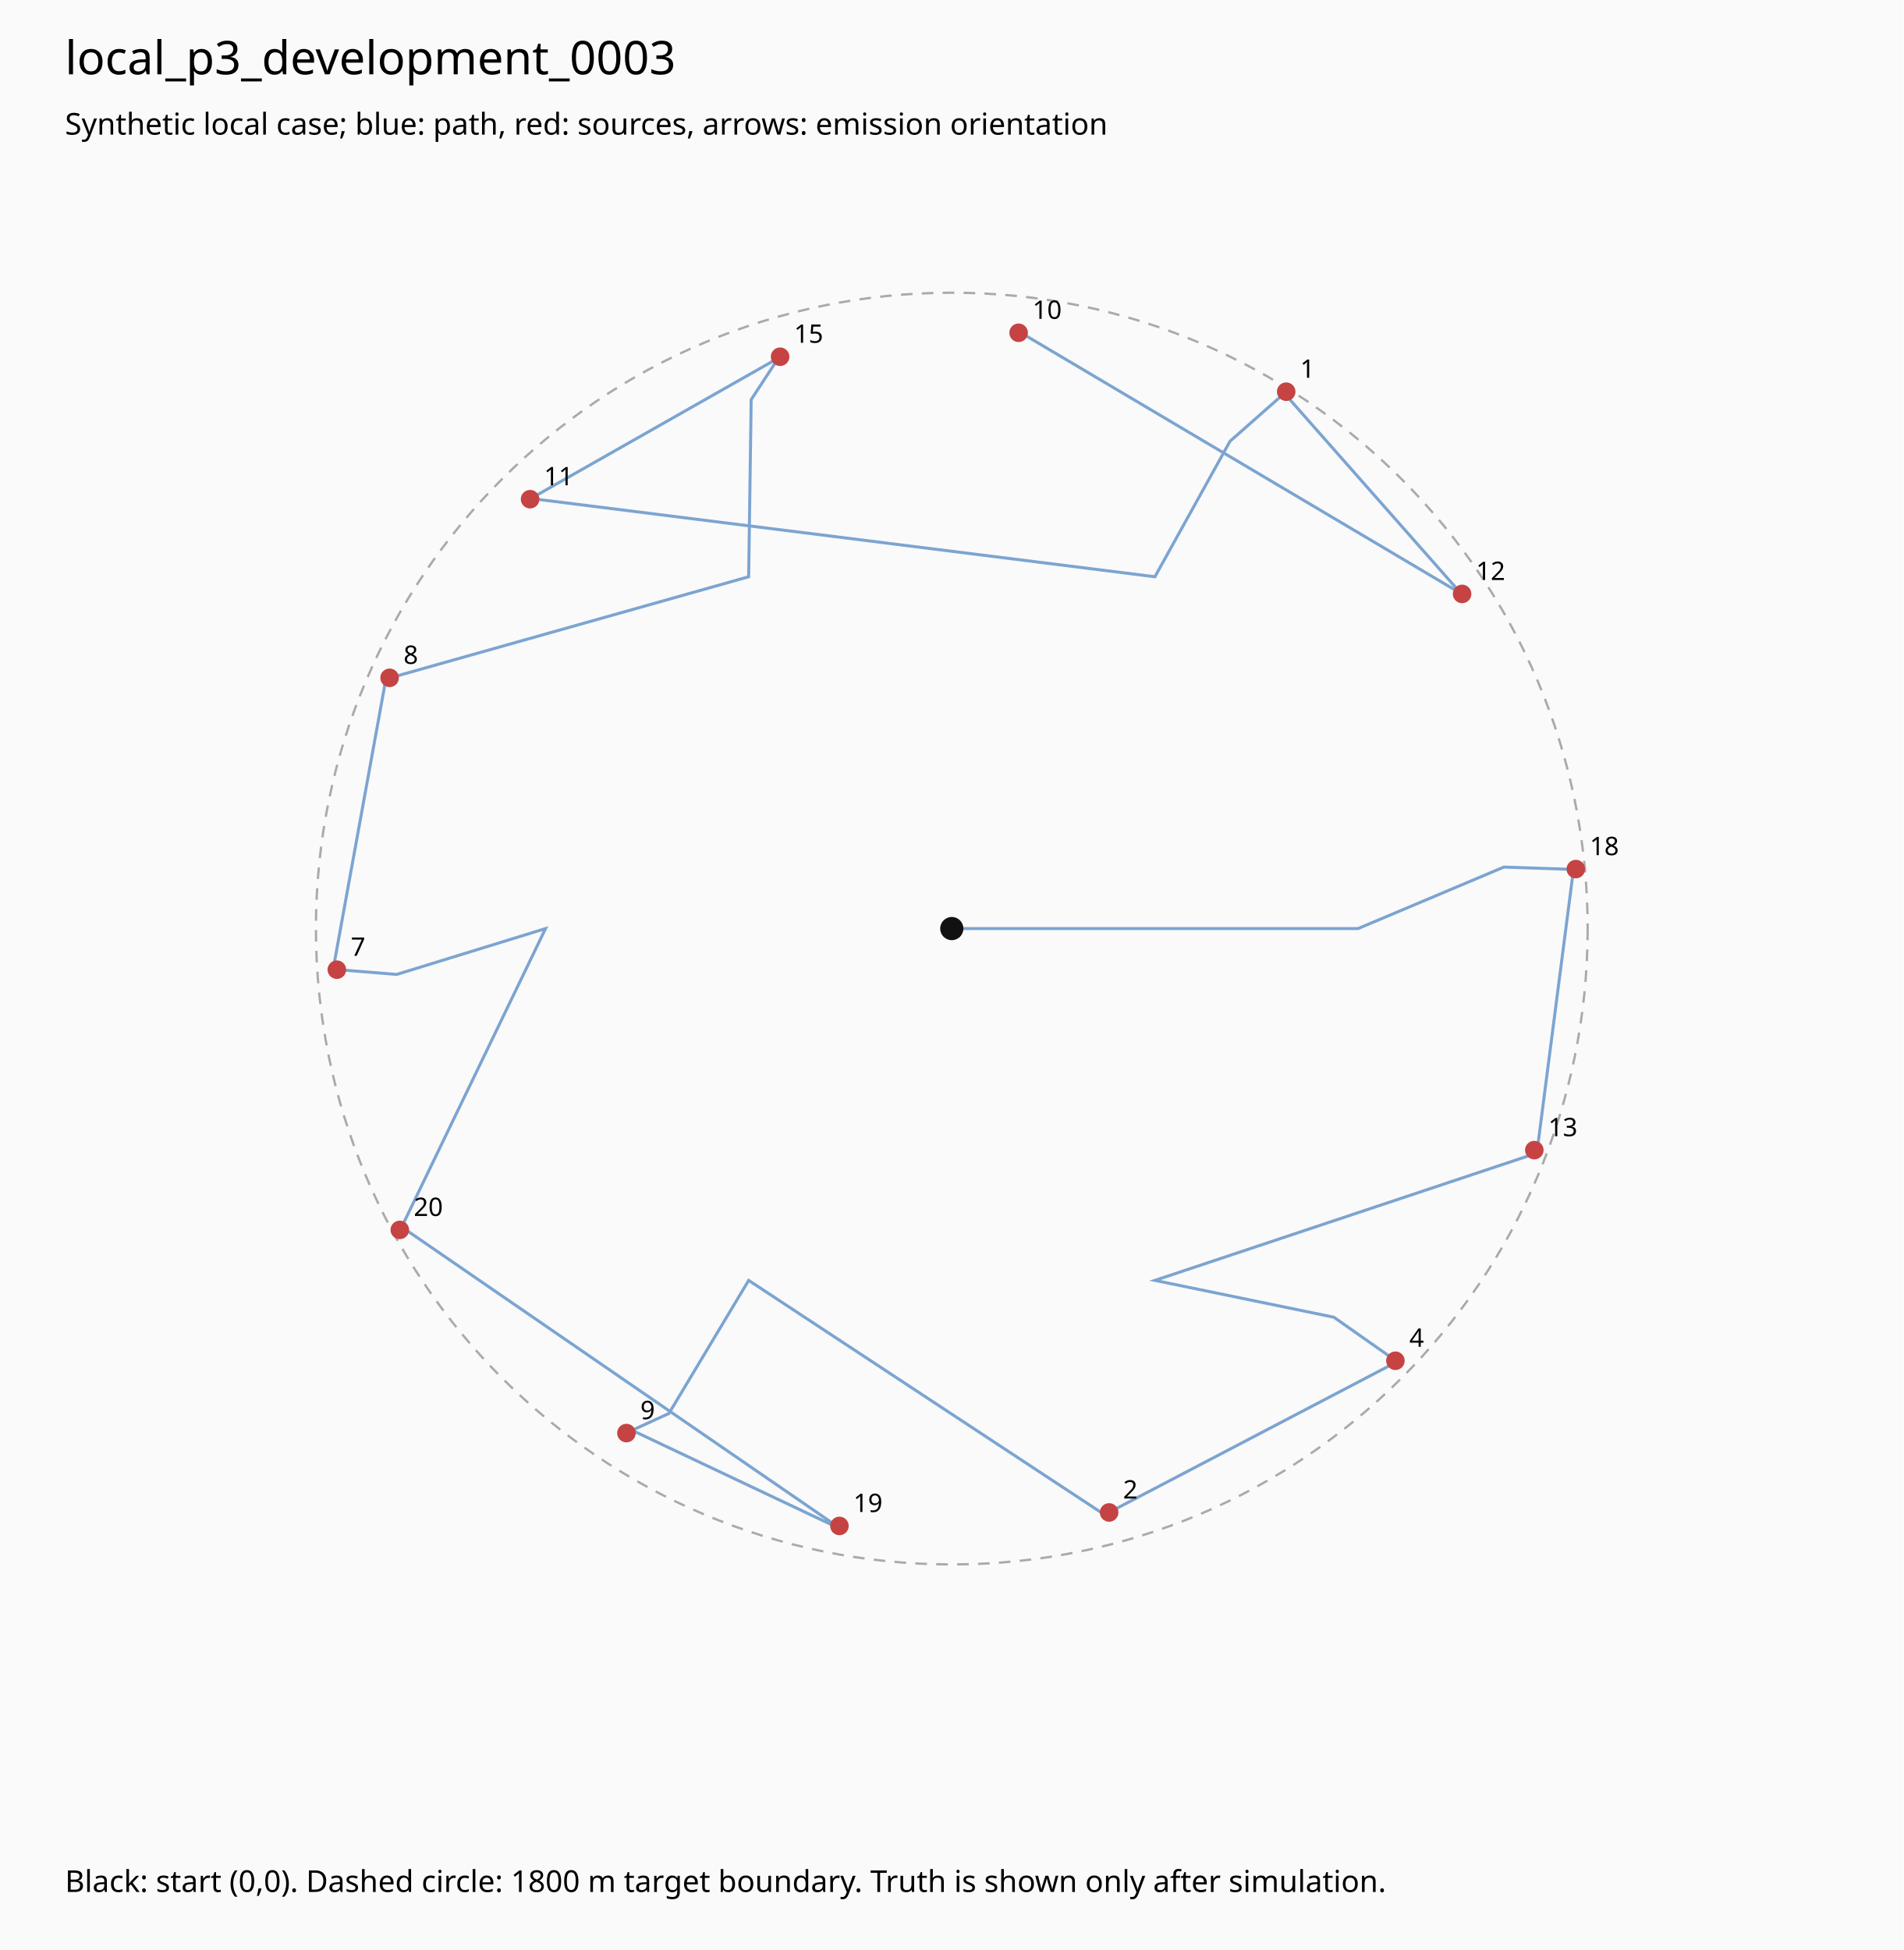
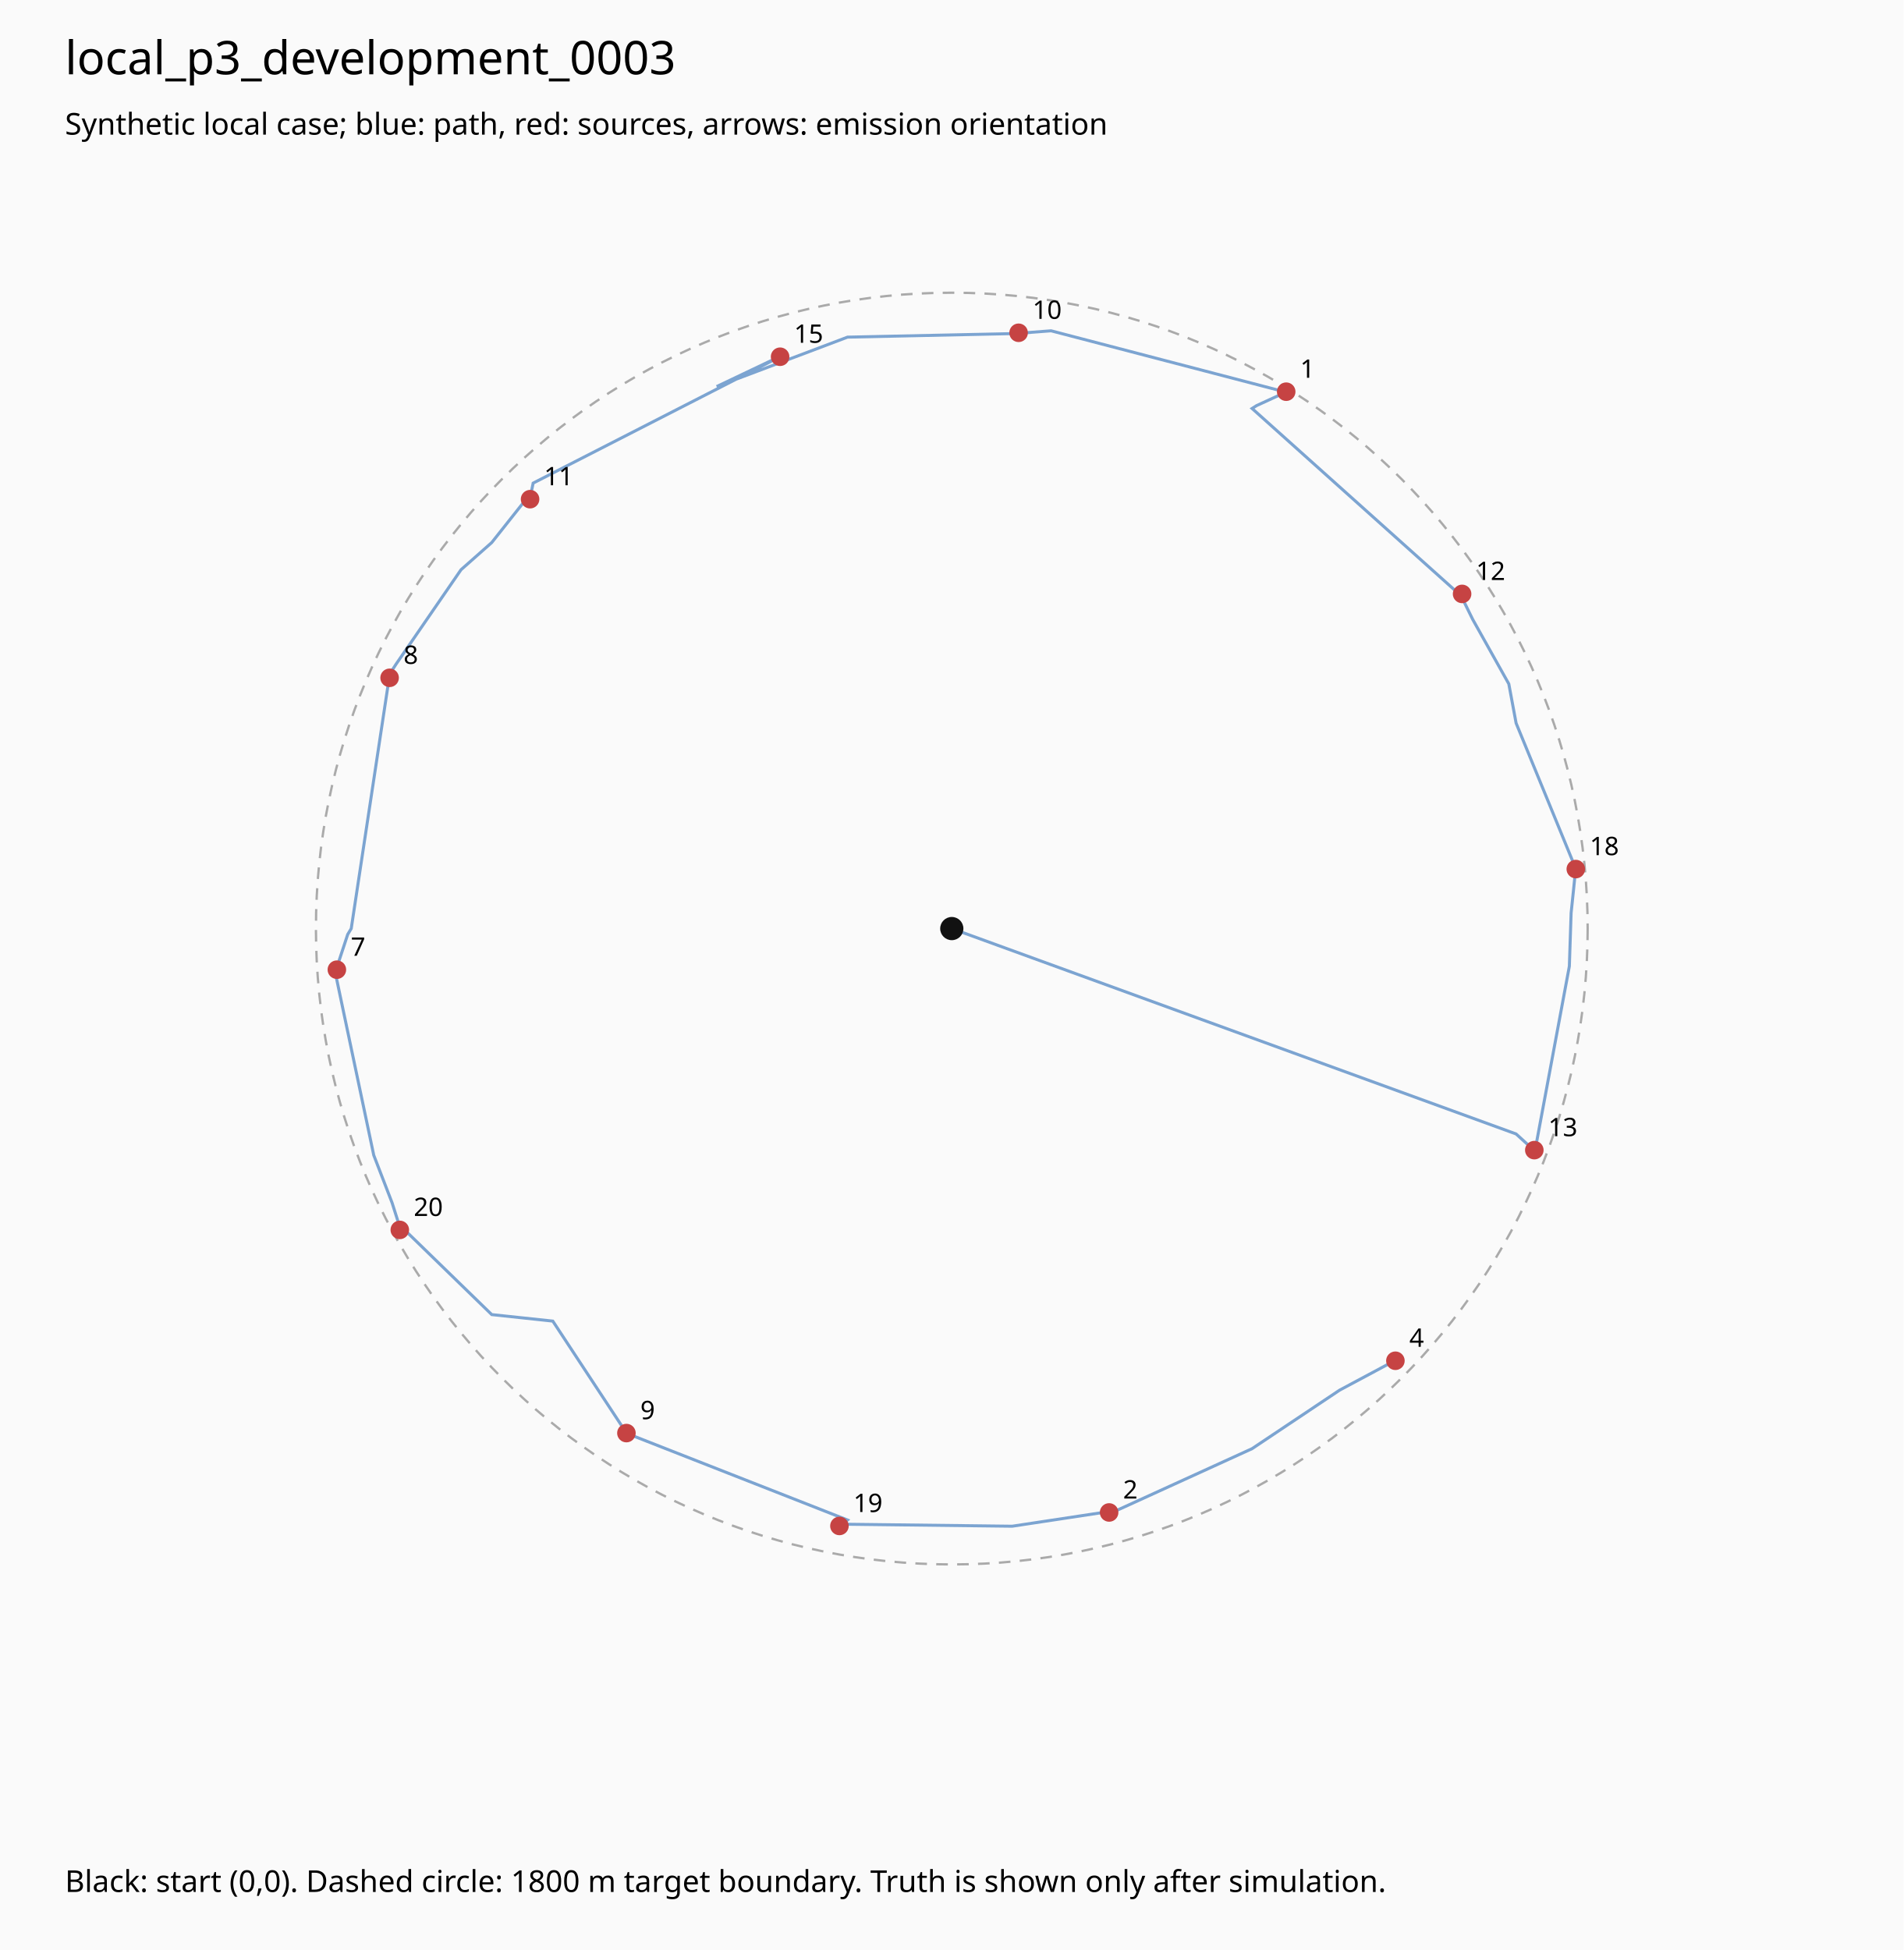
<svg xmlns="http://www.w3.org/2000/svg" width="820" height="840" viewBox="0 0 820 840">
  <rect width="820" height="840" fill="#fafafa" />
  <text x="28" y="32" font-family="sans-serif" font-size="20">local_p3_development_0003</text>
  <text x="28" y="58" font-family="sans-serif" font-size="13">Synthetic local case; blue: path, red: sources, arrows: emission orientation</text>
  <circle cx="410.00" cy="400.00" r="273.91" fill="none" stroke="#aaa" stroke-dasharray="5 4" />
-   <polyline points="410.00,400.00 410.00,400.00 585.00,400.00 647.81,373.51 674.80,374.42 677.83,374.35 662.02,496.70 497.50,551.55 574.59,567.42 601.84,586.57 475.80,652.50 322.50,551.55 288.14,608.88 272.27,616.13 362.59,658.86 173.04,528.54 235.00,400.00 170.87,419.76 141.08,417.33 143.50,417.56 166.23,292.51 322.50,248.45 323.58,172.15 335.32,154.21 228.67,214.74 497.50,248.45 529.83,190.09 553.25,169.43 629.41,255.72 439.37,143.11" fill="none" stroke="#3977bc" stroke-width="1.3" opacity=".65" />
+   <polyline points="410.00,400.00 410.00,400.00 653.09,488.48 661.19,495.87 676.02,416.24 676.78,393.31 677.28,388.52 677.78,383.74 678.27,378.95 678.77,374.17 653.09,311.52 649.94,294.60 634.41,266.86 631.91,261.78 629.41,256.69 539.35,175.96 541.32,174.71 545.53,172.78 549.73,170.85 553.94,168.92 452.77,142.50 437.22,143.69 365.08,145.23 308.71,166.52 331.98,155.44 334.78,154.30 229.66,208.11 228.80,212.30 211.83,233.71 198.59,245.42 170.62,286.08 167.89,290.33 151.30,400.00 149.78,402.52 147.99,407.97 146.19,413.42 144.40,418.87 161.00,497.63 168.88,518.08 170.37,522.76 171.86,527.44 211.83,566.29 238.13,569.09 267.75,614.11 270.89,617.81 365.08,654.77 363.16,656.58 436.01,657.45 474.63,651.60 480.04,651.10 539.35,624.04 577.05,598.84 603.93,584.46 603.35,584.83" fill="none" stroke="#3977bc" stroke-width="1.3" opacity=".65" />
  <circle cx="336.04" cy="153.67" r="4.00" fill="#c64343" />
  <text x="342.04" y="147.67" font-family="sans-serif" font-size="11">15</text>
  <circle cx="228.34" cy="215.03" r="4.00" fill="#c64343" />
  <text x="234.34" y="209.03" font-family="sans-serif" font-size="11">11</text>
  <circle cx="167.83" cy="291.98" r="4.00" fill="#c64343" />
  <text x="173.83" y="285.98" font-family="sans-serif" font-size="11">8</text>
  <circle cx="145.11" cy="417.71" r="4.00" fill="#c64343" />
  <text x="151.11" y="411.71" font-family="sans-serif" font-size="11">7</text>
  <circle cx="172.22" cy="529.80" r="4.00" fill="#c64343" />
  <text x="178.22" y="523.80" font-family="sans-serif" font-size="11">20</text>
  <circle cx="269.84" cy="617.33" r="4.00" fill="#c64343" />
  <text x="275.84" y="611.33" font-family="sans-serif" font-size="11">9</text>
  <circle cx="361.60" cy="657.33" r="4.00" fill="#c64343" />
  <text x="367.60" y="651.33" font-family="sans-serif" font-size="11">19</text>
  <circle cx="477.77" cy="651.52" r="4.00" fill="#c64343" />
  <text x="483.77" y="645.52" font-family="sans-serif" font-size="11">2</text>
  <circle cx="601.09" cy="586.17" r="4.00" fill="#c64343" />
  <text x="607.09" y="580.17" font-family="sans-serif" font-size="11">4</text>
  <circle cx="660.93" cy="495.44" r="4.00" fill="#c64343" />
  <text x="666.93" y="489.44" font-family="sans-serif" font-size="11">13</text>
  <circle cx="678.80" cy="374.37" r="4.00" fill="#c64343" />
  <text x="684.80" y="368.37" font-family="sans-serif" font-size="11">18</text>
  <circle cx="629.82" cy="255.84" r="4.00" fill="#c64343" />
  <text x="635.82" y="249.84" font-family="sans-serif" font-size="11">12</text>
  <circle cx="554.05" cy="168.73" r="4.00" fill="#c64343" />
  <text x="560.05" y="162.73" font-family="sans-serif" font-size="11">1</text>
  <circle cx="438.78" cy="143.35" r="4.00" fill="#c64343" />
  <text x="444.78" y="137.35" font-family="sans-serif" font-size="11">10</text>
  <circle cx="410.00" cy="400.00" r="5.00" fill="#111" />
  <text x="28" y="815" font-family="sans-serif" font-size="13">Black: start (0,0). Dashed circle: 1800 m target boundary. Truth is shown only after simulation.</text>
</svg>
